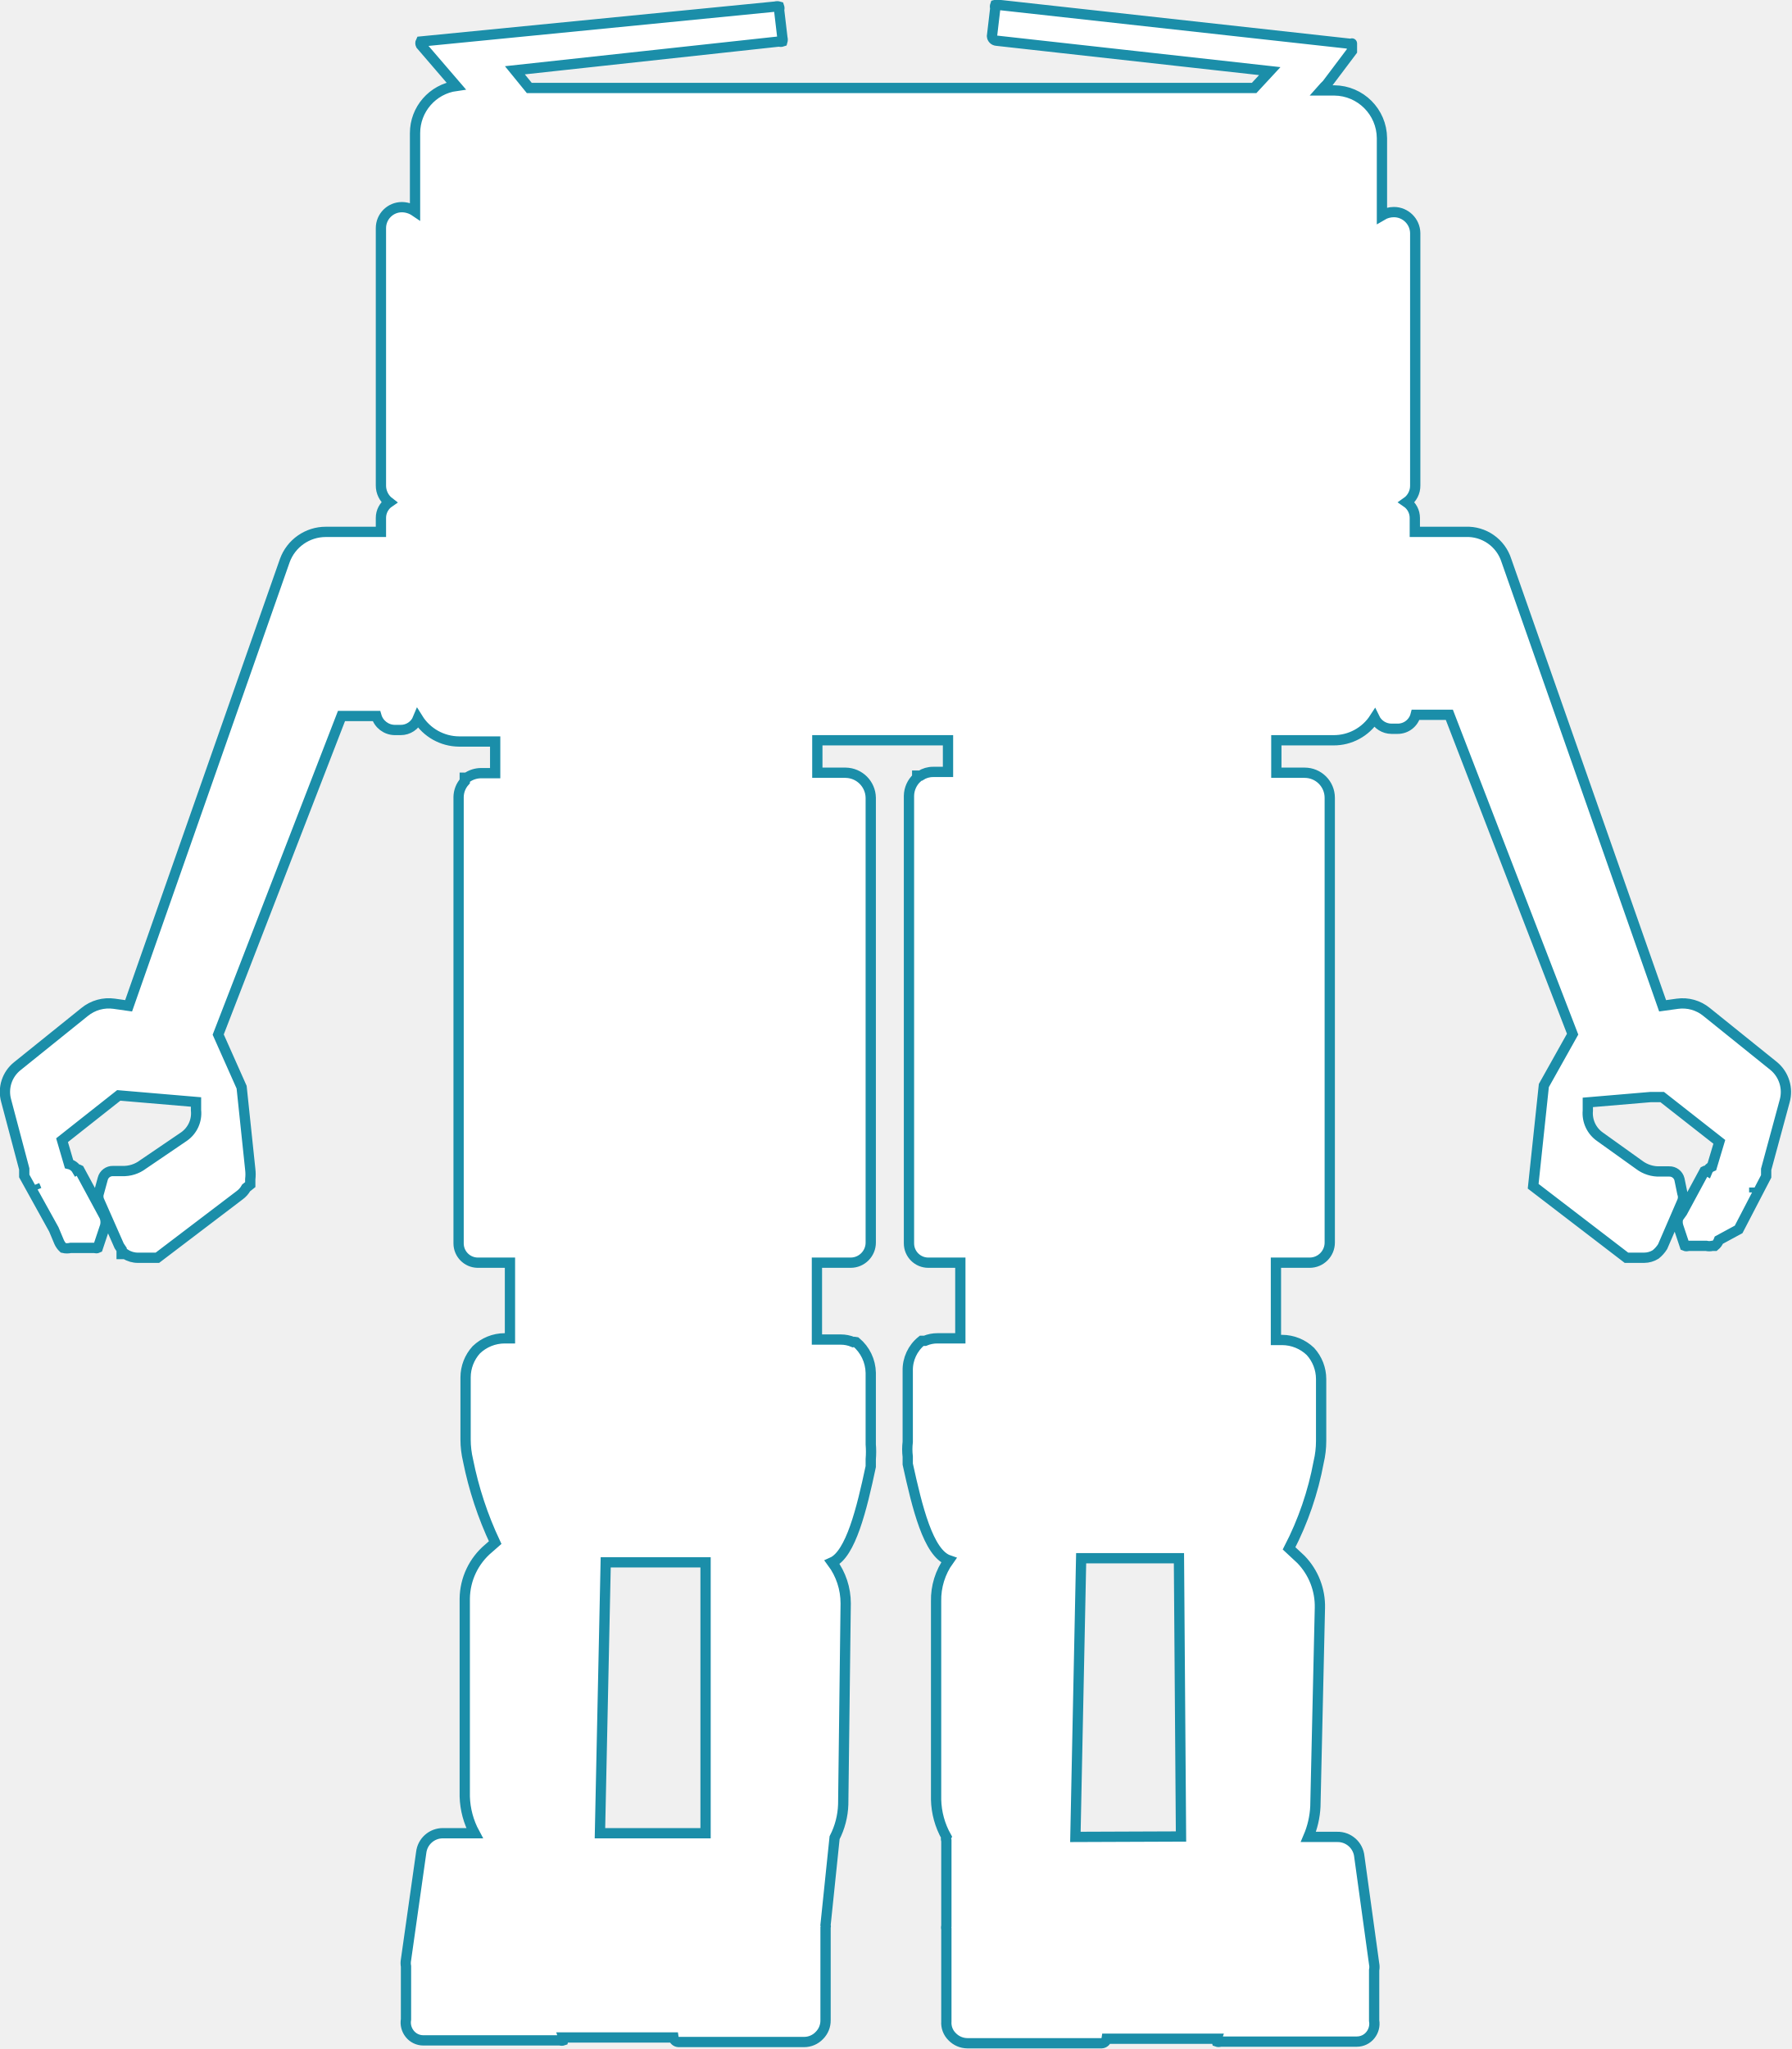
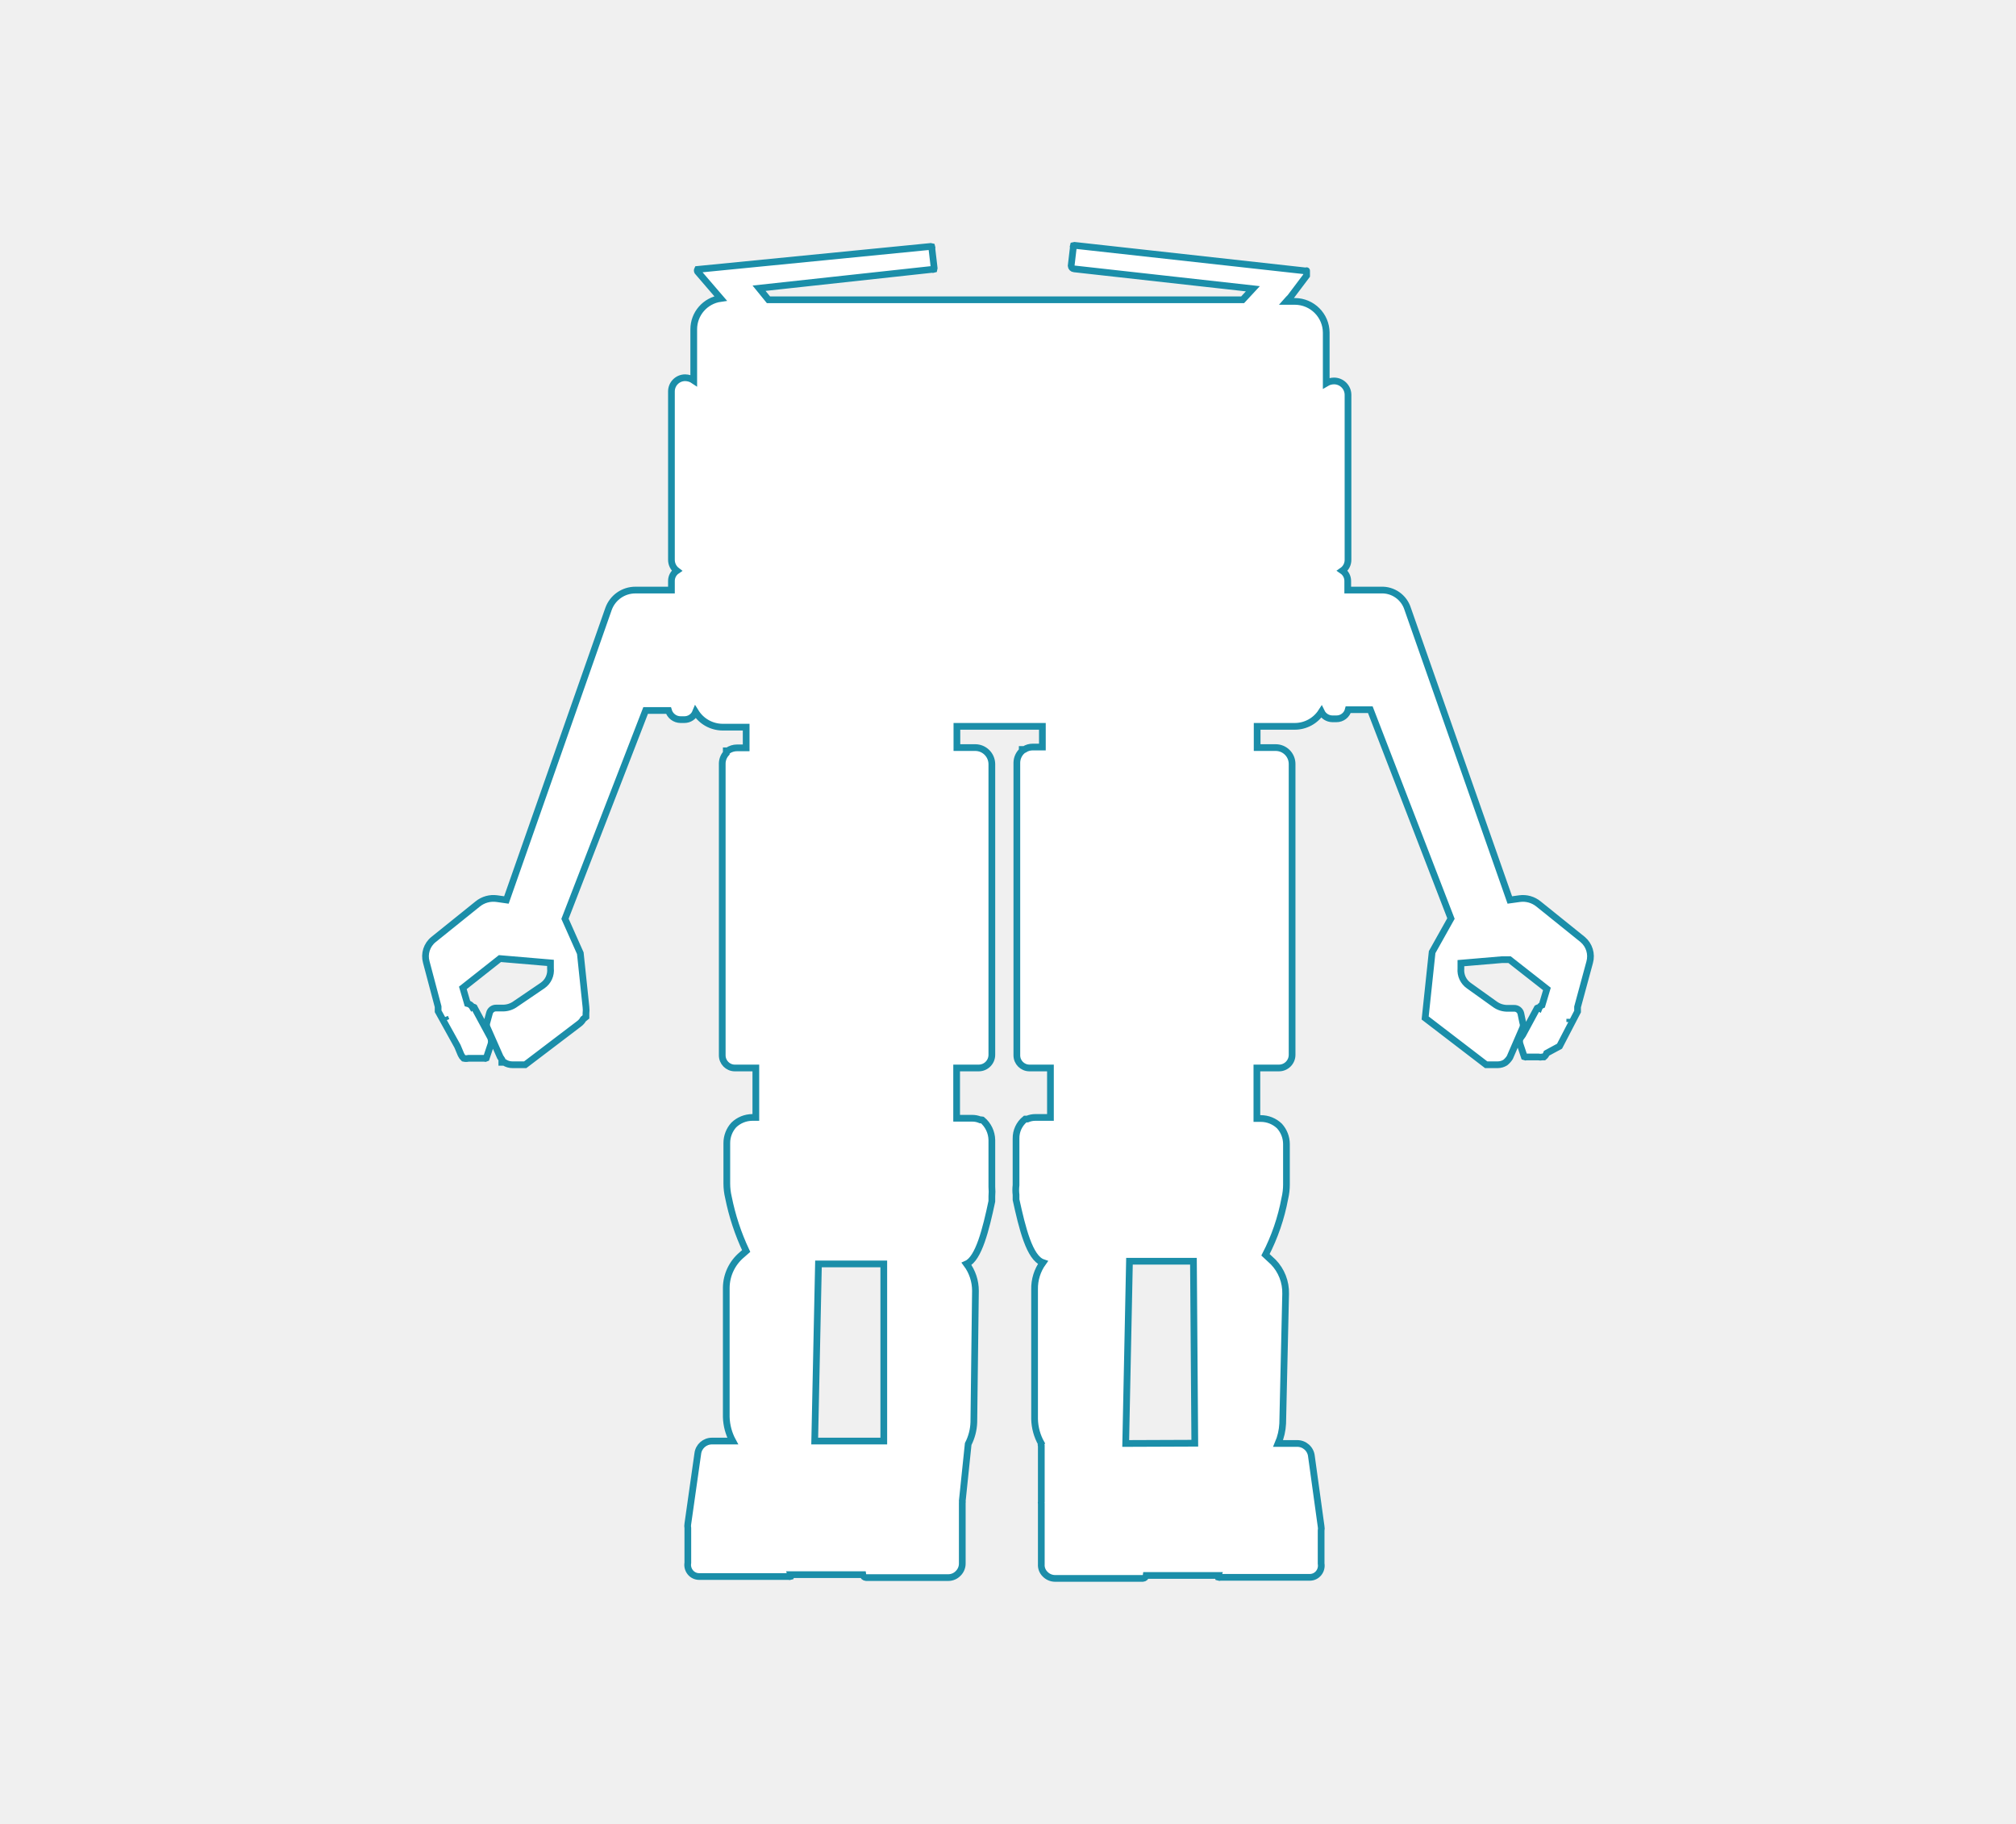
- <svg xmlns="http://www.w3.org/2000/svg" id="Layer_1" data-name="Layer 1" viewBox="0 0 43.59 49.85">
+ <svg xmlns="http://www.w3.org/2000/svg" width="75" height="67.85">
  <defs>
    <style>.cls-1{fill:#fff;stroke:#1b8ea9;stroke-miterlimit:10;stroke-width:0.25px;}</style>
  </defs>
-   <path class="cls-1" d="M58.86,34.93l-1.64-1.32a.92.92,0,0,0-.71-.2l-.36.05-3.8-10.83a1,1,0,0,0-1-.7H50.12v-.34a.46.46,0,0,0-.2-.38.49.49,0,0,0,.21-.41V14.66a.52.52,0,0,0-.52-.51h0a.57.57,0,0,0-.29.08V12.35a1.17,1.17,0,0,0-1.16-1.16h-.32l.08-.09h0s0,0,.06-.06l.61-.81h0l0-.06c0-.05,0-.08,0-.11s0,0,0,0L40,9.11a.16.16,0,0,0-.09,0,.12.12,0,0,0,0,.08l-.08.68v0a.12.12,0,0,0,.11.11l6.65.74-.38.41H28.57l-.35-.43L34.65,10a.12.12,0,0,0,.08,0,.16.16,0,0,0,0-.09l-.08-.68a.12.12,0,0,0,0-.08.15.15,0,0,0-.09,0L25.93,10s0,0,0,0,0,0,0,0,0,0,0,0a.09.09,0,0,0,0,.08l.86,1a1.16,1.16,0,0,0-1,1.15v1.9a.58.58,0,0,0-.32-.1h0a.51.51,0,0,0-.51.51V20.8a.51.51,0,0,0,.2.41.46.46,0,0,0-.2.38v.34H23.62a1.06,1.06,0,0,0-1,.7l-3.8,10.83-.35-.05a.93.93,0,0,0-.72.2l-1.64,1.32a.8.8,0,0,0-.27.84l.44,1.66h0l0,.17h0L17,38.9l.13.31a.45.45,0,0,0,.1.14l0,0,0,0h0a.39.39,0,0,0,.18,0H18a.08.08,0,0,0,.07,0l.16-.48a.37.37,0,0,0,0-.29l-.61-1.13a.06.06,0,0,0-.06,0,.3.3,0,0,0-.19-.14l-.17-.58.43-.34.95-.75,1.88.16,0,.2a.69.69,0,0,1-.29.64l-1,.68a.79.79,0,0,1-.51.16h-.22a.25.25,0,0,0-.25.19L18.1,38a.27.27,0,0,0,0,.19l0,0h0l.49,1.11.06.09,0,.11a0,0,0,0,0,0,0h.09a.56.56,0,0,0,.31.09h.42l.05,0,2-1.52a.55.55,0,0,0,.16-.18l.1-.08h0v0h0v-.13a1,1,0,0,0,0-.24l-.21-2a0,0,0,0,0,0,0L21,34.16l3-7.75h.85a.47.47,0,0,0,.45.34h.14a.45.45,0,0,0,.42-.28,1.19,1.19,0,0,0,1,.56h.88v.77H27.4a.61.61,0,0,0-.35.11H27V28a.58.58,0,0,0-.15.38V39.24a.47.47,0,0,0,.46.47h.79v1.84h-.13a1,1,0,0,0-.69.28l0,0a1,1,0,0,0-.26.67v1.51a2.22,2.22,0,0,0,.06.51,8.68,8.68,0,0,0,.66,2l-.16.14A1.62,1.62,0,0,0,27,47.88l0,4.82a2,2,0,0,0,.24.89h-.77a.53.53,0,0,0-.53.47l-.37,2.61h0a.43.43,0,0,0,0,.16v1.29a.44.44,0,0,0,.09.35.42.42,0,0,0,.33.16h3.33a.12.12,0,0,0,.08,0,.11.11,0,0,0,0-.07h2.68a.13.13,0,0,0,.12.11h3.06a.51.51,0,0,0,.37-.16.51.51,0,0,0,.15-.37l0-2.25a.11.11,0,0,0,0-.07L36,53.7v0a1.91,1.91,0,0,0,.21-.81L36.27,48a1.67,1.67,0,0,0-.33-1c.45-.2.72-1.29.94-2.33,0-.07,0-.13,0-.18a2.2,2.2,0,0,0,0-.36V42.39a1,1,0,0,0-.36-.75.15.15,0,0,0-.07,0,.77.77,0,0,0-.3-.06h-.58V39.71h.82a.49.49,0,0,0,.49-.49V28.4a.62.62,0,0,0-.61-.61h-.69V27h3.18v.77h-.36a.56.56,0,0,0-.31.09h-.08v.05a.61.61,0,0,0-.2.44V39.24a.47.47,0,0,0,.47.47h.78v1.84h-.56a.77.77,0,0,0-.3.06l-.08,0a.91.91,0,0,0-.34.73v1.73a1.47,1.47,0,0,0,0,.36q0,.08,0,.18c.23,1.05.5,2.17,1,2.34a1.65,1.65,0,0,0-.31,1l0,4.82a1.94,1.94,0,0,0,.25.91.11.11,0,0,0,0,.09l0,2.08a.1.1,0,0,0,0,.07l0,2.25a.47.47,0,0,0,.14.37.52.52,0,0,0,.37.16H42.5a.13.13,0,0,0,.12-.11H45.3a.11.11,0,0,0,0,.07.13.13,0,0,0,.09,0h3.32a.42.42,0,0,0,.33-.16.44.44,0,0,0,.09-.35V56.92a.38.38,0,0,0,0-.15l-.36-2.61a.53.53,0,0,0-.54-.48h-.7a2.15,2.15,0,0,0,.17-.74l.11-4.83a1.64,1.64,0,0,0-.46-1.18l-.29-.27a7.57,7.57,0,0,0,.72-2.1,2.22,2.22,0,0,0,.06-.51V42.54a1,1,0,0,0-.26-.67l0,0a1,1,0,0,0-.69-.28h-.15V39.71h.82a.49.49,0,0,0,.49-.49V28.4a.61.61,0,0,0-.61-.61h-.69V27h1.39a1.18,1.18,0,0,0,1-.54.46.46,0,0,0,.41.26h.15a.45.45,0,0,0,.44-.34h.82l3,7.77-.7,1.25h0L53,37.85s0,0,0,0l2.27,1.74h0l0,0h.43a.54.54,0,0,0,.28-.08h0s0,0,0,0v0a.77.77,0,0,0,.17-.19l.48-1.11h0l0,0a.27.27,0,0,0,0-.19l-.07-.34a.25.25,0,0,0-.25-.19h-.22a.79.79,0,0,1-.51-.16l-.95-.68a.7.7,0,0,1-.3-.64l0-.2,1.53-.13.28,0,1.39,1.09-.18.6a.2.2,0,0,0-.11.11.07.07,0,0,0-.07,0l-.54,1-.1.14a0,0,0,0,0,0,0v0a.34.34,0,0,0,0,.2l.16.48a.1.1,0,0,0,.08,0h.44a.33.33,0,0,0,.15,0h.06a0,0,0,0,0,0,0l0,0a.33.33,0,0,0,.1-.14L58,38.9l.67-1.29h0l0-.17h0l.45-1.66A.82.82,0,0,0,58.86,34.93Zm-17,18.75L42,46.9l2.38,0h0l.05,6.77Zm-9-6.68,0,6.59H30.29L30.43,47h0ZM16.53,37.82l0,0,.05.12Zm40.08.48ZM58.38,38l0-.12,0,0Z" transform="translate(-15.69 -8.99)" />
+   <g>
+     <path id="svg_1" d="m58.879,34.953l-1.64,-1.32a0.92,0.92 0 0 0 -0.71,-0.2l-0.36,0.05l-3.8,-10.83a1,1 0 0 0 -1,-0.7l-1.23,0l0,-0.34a0.46,0.46 0 0 0 -0.2,-0.38a0.49,0.49 0 0 0 0.21,-0.41l0,-6.14a0.52,0.52 0 0 0 -0.52,-0.51l0,0a0.57,0.57 0 0 0 -0.29,0.08l0,-1.88a1.17,1.17 0 0 0 -1.16,-1.16l-0.32,0l0.08,-0.09l0,0s0,0 0.06,-0.06l0.61,-0.81l0,0l0,-0.06c0,-0.05 0,-0.08 0,-0.11s0,0 0,0l-8.59,-0.95a0.16,0.16 0 0 0 -0.09,0a0.12,0.12 0 0 0 0,0.08l-0.08,0.68l0,0a0.12,0.12 0 0 0 0.11,0.11l6.65,0.74l-0.38,0.41l-17.64,0l-0.35,-0.43l6.43,-0.7a0.12,0.12 0 0 0 0.08,0a0.16,0.16 0 0 0 0,-0.09l-0.08,-0.68a0.12,0.12 0 0 0 0,-0.08a0.15,0.15 0 0 0 -0.09,0l-8.63,0.85s0,0 0,0s0,0 0,0s0,0 0,0a0.09,0.09 0 0 0 0,0.08l0.86,1a1.16,1.16 0 0 0 -1,1.15l0,1.9a0.58,0.58 0 0 0 -0.32,-0.1l0,0a0.51,0.51 0 0 0 -0.51,0.51l0,6.26a0.51,0.51 0 0 0 0.2,0.41a0.46,0.46 0 0 0 -0.2,0.38l0,0.34l-1.34,0a1.06,1.06 0 0 0 -1,0.7l-3.8,10.83l-0.35,-0.05a0.93,0.93 0 0 0 -0.72,0.2l-1.64,1.32a0.8,0.8 0 0 0 -0.27,0.84l0.44,1.66l0,0l0,0.17l0,0l0.72,1.3l0.13,0.31a0.45,0.45 0 0 0 0.1,0.14l0,0l0,0l0,0a0.39,0.39 0 0 0 0.18,0l0.59,0a0.08,0.08 0 0 0 0.07,0l0.16,-0.48a0.37,0.37 0 0 0 0,-0.29l-0.61,-1.13a0.06,0.06 0 0 0 -0.06,0a0.3,0.3 0 0 0 -0.19,-0.14l-0.17,-0.58l0.43,-0.34l0.95,-0.75l1.88,0.16l0,0.2a0.69,0.69 0 0 1 -0.29,0.64l-1,0.68a0.79,0.79 0 0 1 -0.51,0.16l-0.22,0a0.25,0.25 0 0 0 -0.25,0.19l-0.09,0.33a0.27,0.27 0 0 0 0,0.19l0,0l0,0l0.49,1.11l0.06,0.09l0,0.11a0,0 0 0 0 0,0l0.09,0a0.56,0.56 0 0 0 0.31,0.09l0.42,0l0.05,0l2,-1.52a0.55,0.55 0 0 0 0.16,-0.18l0.1,-0.08l0,0l0,0l0,0l0,-0.13a1,1 0 0 0 0,-0.24l-0.21,-2a0,0 0 0 0 0,0l-0.57,-1.28l3,-7.75l0.85,0a0.47,0.47 0 0 0 0.45,0.34l0.14,0a0.45,0.45 0 0 0 0.42,-0.28a1.19,1.19 0 0 0 1,0.56l0.88,0l0,0.77l-0.34,0a0.61,0.61 0 0 0 -0.35,0.11l-0.05,0l0,0.09a0.58,0.58 0 0 0 -0.15,0.38l0,10.86a0.47,0.47 0 0 0 0.46,0.47l0.79,0l0,1.84l-0.13,0a1,1 0 0 0 -0.69,0.28l0,0a1,1 0 0 0 -0.26,0.67l0,1.51a2.22,2.22 0 0 0 0.06,0.51a8.68,8.68 0 0 0 0.66,2l-0.16,0.14a1.62,1.62 0 0 0 -0.58,1.22l0,4.82a2,2 0 0 0 0.24,0.89l-0.77,0a0.53,0.53 0 0 0 -0.53,0.47l-0.37,2.61l0,0a0.43,0.43 0 0 0 0,0.16l0,1.29a0.44,0.44 0 0 0 0.09,0.35a0.42,0.42 0 0 0 0.33,0.16l3.33,0a0.12,0.12 0 0 0 0.08,0a0.11,0.11 0 0 0 0,-0.07l2.68,0a0.13,0.13 0 0 0 0.12,0.11l3.06,0a0.51,0.51 0 0 0 0.37,-0.16a0.51,0.51 0 0 0 0.15,-0.37l0,-2.25a0.11,0.11 0 0 0 0,-0.07l0.22,-2.12l0,0a1.91,1.91 0 0 0 0.21,-0.81l0.06,-4.89a1.67,1.67 0 0 0 -0.33,-1c0.45,-0.2 0.72,-1.29 0.94,-2.33c0,-0.07 0,-0.13 0,-0.18a2.2,2.2 0 0 0 0,-0.36l0,-1.74a1,1 0 0 0 -0.36,-0.75a0.15,0.15 0 0 0 -0.07,0a0.77,0.77 0 0 0 -0.3,-0.06l-0.58,0l0,-1.87l0.82,0a0.49,0.49 0 0 0 0.49,-0.49l0,-10.82a0.62,0.62 0 0 0 -0.61,-0.61l-0.69,0l0,-0.79l3.18,0l0,0.77l-0.36,0a0.56,0.56 0 0 0 -0.31,0.09l-0.08,0l0,0.05a0.61,0.61 0 0 0 -0.2,0.44l0,10.89a0.47,0.47 0 0 0 0.47,0.47l0.78,0l0,1.84l-0.56,0a0.77,0.77 0 0 0 -0.3,0.06l-0.08,0a0.91,0.91 0 0 0 -0.34,0.73l0,1.73a1.47,1.47 0 0 0 0,0.36q0,0.08 0,0.18c0.23,1.05 0.5,2.17 1,2.34a1.65,1.65 0 0 0 -0.31,1l0,4.82a1.94,1.94 0 0 0 0.25,0.91a0.11,0.11 0 0 0 0,0.09l0,2.08a0.1,0.1 0 0 0 0,0.07l0,2.25a0.47,0.47 0 0 0 0.14,0.37a0.52,0.52 0 0 0 0.37,0.16l3.27,0a0.13,0.13 0 0 0 0.12,-0.11l2.68,0a0.11,0.11 0 0 0 0,0.07a0.13,0.13 0 0 0 0.09,0l3.32,0a0.42,0.42 0 0 0 0.33,-0.16a0.44,0.44 0 0 0 0.09,-0.35l0,-1.23a0.38,0.38 0 0 0 0,-0.15l-0.36,-2.61a0.53,0.53 0 0 0 -0.54,-0.48l-0.7,0a2.15,2.15 0 0 0 0.17,-0.74l0.11,-4.83a1.64,1.64 0 0 0 -0.46,-1.18l-0.29,-0.27a7.57,7.57 0 0 0 0.72,-2.1a2.22,2.22 0 0 0 0.06,-0.51l0,-1.51a1,1 0 0 0 -0.26,-0.67l0,0a1,1 0 0 0 -0.69,-0.28l-0.15,0l0,-1.88l0.82,0a0.49,0.49 0 0 0 0.49,-0.49l0,-10.82a0.61,0.61 0 0 0 -0.61,-0.61l-0.69,0l0,-0.79l1.39,0a1.18,1.18 0 0 0 1,-0.54a0.46,0.46 0 0 0 0.41,0.26l0.15,0a0.45,0.45 0 0 0 0.44,-0.34l0.82,0l3,7.77l-0.7,1.25l0,0l-0.26,2.45s0,0 0,0l2.27,1.74l0,0l0,0l0.43,0a0.54,0.54 0 0 0 0.28,-0.08l0,0s0,0 0,0l0,0a0.77,0.77 0 0 0 0.17,-0.19l0.48,-1.11l0,0l0,0a0.27,0.27 0 0 0 0,-0.19l-0.07,-0.34a0.25,0.25 0 0 0 -0.25,-0.19l-0.22,0a0.79,0.79 0 0 1 -0.51,-0.16l-0.95,-0.68a0.7,0.7 0 0 1 -0.3,-0.64l0,-0.2l1.53,-0.13l0.28,0l1.39,1.09l-0.18,0.6a0.2,0.2 0 0 0 -0.11,0.11a0.07,0.07 0 0 0 -0.07,0l-0.54,1l-0.1,0.14a0,0 0 0 0 0,0l0,0a0.34,0.34 0 0 0 0,0.2l0.16,0.48a0.1,0.1 0 0 0 0.08,0l0.44,0a0.33,0.33 0 0 0 0.15,0l0.06,0a0,0 0 0 0 0,0l0,0a0.33,0.33 0 0 0 0.1,-0.14l0.48,-0.26l0.67,-1.29l0,0l0,-0.17l0,0l0.45,-1.66a0.82,0.82 0 0 0 -0.26,-0.85zm-17,18.75l0.14,-6.78l2.38,0l0,0l0.05,6.77l-2.57,0.01zm-9,-6.68l0,6.59l-2.57,0l0.14,-6.59l0,0l2.43,0zm-16.33,-9.18l0,0l0.05,0.12l-0.05,-0.12zm40.08,0.48zm1.77,-0.3l0,-0.12l0,0l0,0.12z" class="cls-1" />
+   </g>
</svg>
